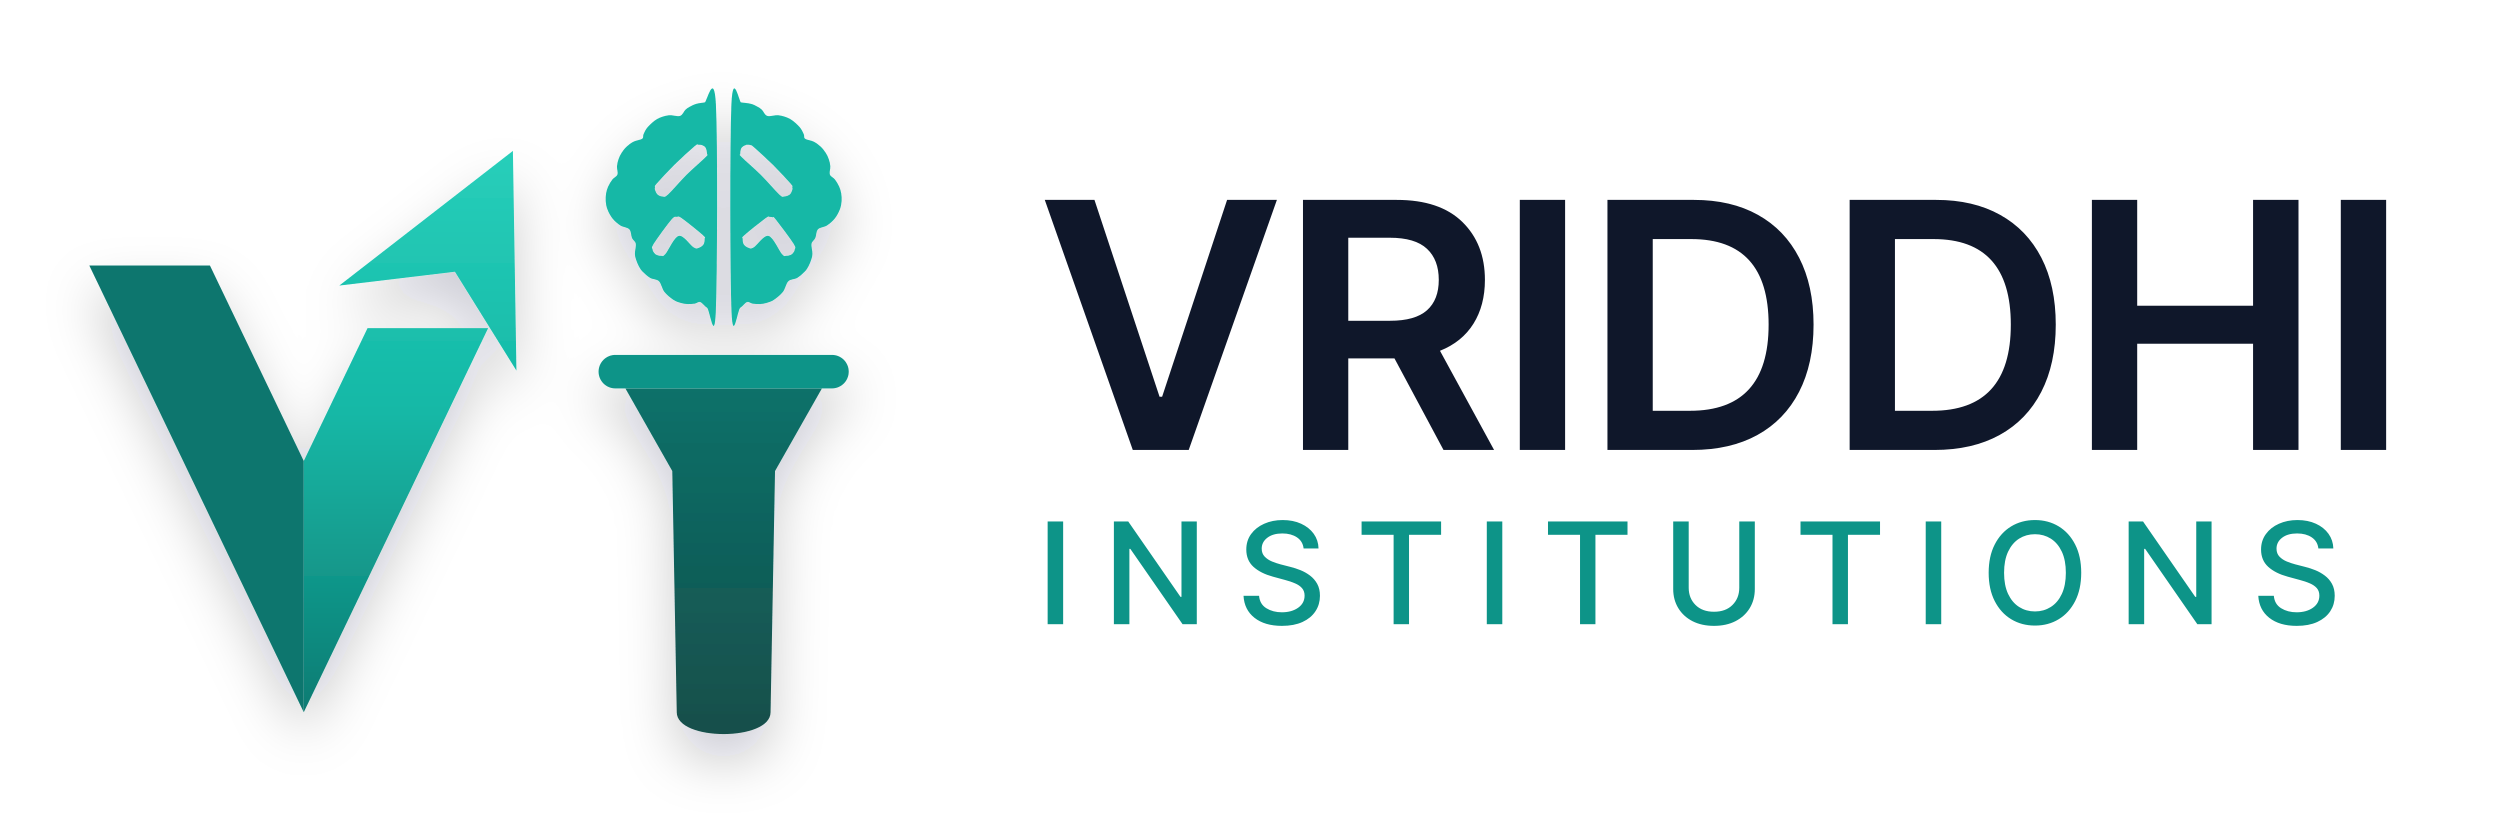
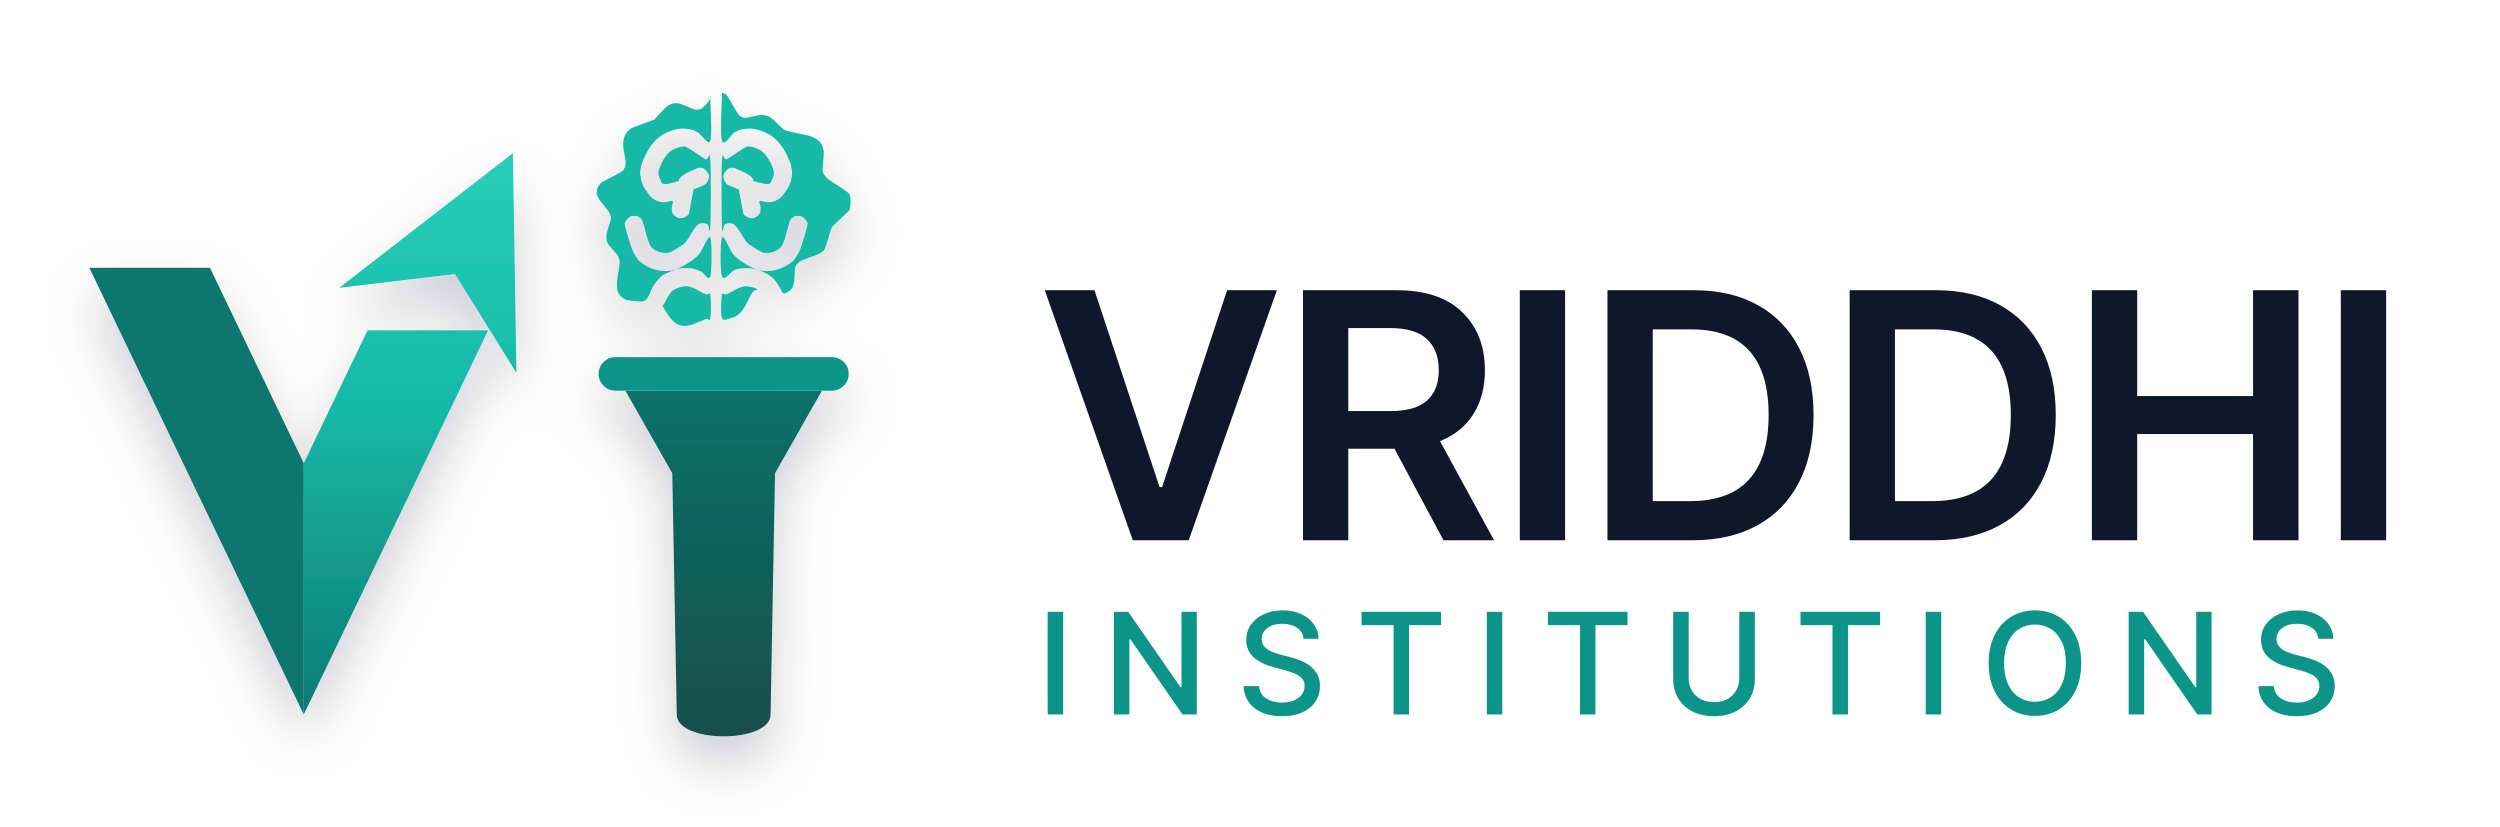
- <svg xmlns="http://www.w3.org/2000/svg" viewBox="-124 -159.45 559.66 184.45" width="559.66" height="184.45" role="img" aria-label="Vriddhi Institutions">
+ <svg xmlns="http://www.w3.org/2000/svg" viewBox="-124 -159.95 559.66 184.95" width="559.66" height="184.95" role="img" aria-label="Vriddhi Institutions">
  <defs>
    <linearGradient id="gradV" gradientUnits="userSpaceOnUse" x1="-20" y1="-140" x2="-20" y2="6">
      <stop offset="0" stop-color="#2dd4bf" />
      <stop offset="0.5" stop-color="#14b8a6" />
      <stop offset="1" stop-color="#0f766e" />
    </linearGradient>
    <linearGradient id="gradTorch" gradientUnits="userSpaceOnUse" x1="0" y1="-84" x2="0" y2="6">
      <stop offset="0" stop-color="#0f766e" />
      <stop offset="1" stop-color="#134e4a" />
    </linearGradient>
    <linearGradient id="gradBrain" gradientUnits="userSpaceOnUse" x1="0" y1="-145" x2="0" y2="-88">
      <stop offset="0" stop-color="#5eead4" />
      <stop offset="1" stop-color="#14b8a6" />
    </linearGradient>
    <filter id="softShadow" x="-35%" y="-35%" width="170%" height="170%" color-interpolation-filters="sRGB">
      <feDropShadow dx="0" dy="6" stdDeviation="6" flood-color="#0f172a" flood-opacity="0.2" />
    </filter>
    <filter id="liftShadow" x="-35%" y="-35%" width="170%" height="170%" color-interpolation-filters="sRGB">
      <feDropShadow dx="0" dy="11" stdDeviation="13" flood-color="#0f172a" flood-opacity="0.3" />
    </filter>
  </defs>
  <g class="vriddhi-mark" filter="url(#softShadow)">
    <path d="M -104 -100 L -56 0 L -56 -56.25 L -77 -100 Z" fill="#0f766e" />
    <path d="M -56 0 L -14.72 -86 L -41.72 -86 L -56 -56.25 Z" fill="url(#gradV)" />
    <path d="M -9.18 -125.67 L -8.39 -76.48 L -22.16 -98.62 L -48.05 -95.52 Z" fill="url(#gradV)" />
    <path d="M 27.5 0 L 26.5 -54 L 16 -72.5 L 60 -72.5 L 49.5 -54 L 48.5 0 C 48.5 6.51 27.5 6.51 27.5 0 Z" fill="url(#gradTorch)" />
    <path d="M 13.75 -80 H 62.25 A 3.75 3.75 0 0 1 66 -76.25 V -76.25 A 3.75 3.75 0 0 1 62.25 -72.5 H 13.75 A 3.75 3.75 0 0 1 10 -76.25 V -76.25 A 3.75 3.75 0 0 1 13.75 -80 Z" fill="#0d9488" />
-     <g transform="translate(38 -86.03) scale(1.09)">
-       <path fill-rule="evenodd" fill="url(#gradBrain)" d="M -3.89 -46.32 C -3.51 -46.25 -1.97 -53.09 -1.59 -45.93 C -1.21 -38.78 -1.31 -10.37 -1.61 -3.41 C -1.91 3.56 -2.87 -3.82 -3.4 -4.14 C -3.93 -4.46 -4.37 -5.17 -4.79 -5.32 C -5.21 -5.46 -5.48 -5.07 -5.92 -5 C -6.37 -4.93 -6.95 -4.89 -7.43 -4.91 C -7.91 -4.93 -8.32 -4.99 -8.8 -5.14 C -9.28 -5.28 -9.75 -5.4 -10.31 -5.77 C -10.87 -6.15 -11.68 -6.78 -12.18 -7.42 C -12.67 -8.05 -12.8 -9.11 -13.28 -9.59 C -13.76 -10.06 -14.52 -9.95 -15.08 -10.27 C -15.64 -10.6 -16.24 -11.16 -16.63 -11.55 C -17.02 -11.95 -17.18 -12.23 -17.41 -12.65 C -17.63 -13.06 -17.86 -13.62 -18 -14.06 C -18.14 -14.5 -18.22 -14.75 -18.23 -15.29 C -18.24 -15.83 -17.95 -16.77 -18.05 -17.3 C -18.14 -17.83 -18.6 -17.97 -18.82 -18.47 C -19.04 -18.96 -18.97 -19.83 -19.37 -20.26 C -19.77 -20.69 -20.65 -20.68 -21.22 -21.05 C -21.79 -21.42 -22.37 -21.92 -22.81 -22.46 C -23.25 -23.01 -23.63 -23.73 -23.86 -24.33 C -24.1 -24.93 -24.18 -25.51 -24.23 -26.07 C -24.27 -26.62 -24.22 -27.17 -24.14 -27.67 C -24.05 -28.16 -23.94 -28.56 -23.73 -29.03 C -23.51 -29.51 -23.18 -30.08 -22.86 -30.49 C -22.54 -30.91 -21.98 -31.06 -21.82 -31.51 C -21.66 -31.97 -21.95 -32.68 -21.91 -33.21 C -21.87 -33.73 -21.75 -34.21 -21.59 -34.67 C -21.43 -35.14 -21.23 -35.56 -20.95 -35.99 C -20.67 -36.43 -20.31 -36.89 -19.9 -37.27 C -19.49 -37.65 -19.02 -38 -18.49 -38.27 C -17.96 -38.54 -17.07 -38.61 -16.73 -38.87 C -16.39 -39.12 -16.64 -39.41 -16.45 -39.81 C -16.26 -40.21 -16.05 -40.75 -15.59 -41.27 C -15.12 -41.78 -14.39 -42.5 -13.67 -42.91 C -12.96 -43.31 -12.08 -43.58 -11.3 -43.68 C -10.51 -43.79 -9.54 -43.36 -8.97 -43.55 C -8.39 -43.74 -8.19 -44.5 -7.86 -44.81 C -7.52 -45.13 -7.32 -45.25 -6.94 -45.45 C -6.56 -45.66 -6.08 -45.9 -5.58 -46.04 C -5.07 -46.19 -4.18 -46.27 -3.89 -46.32 C -3.61 -46.36 -4.27 -46.38 -3.89 -46.32 Z M 3.57 -46.32 C 3.9 -46.27 5.01 -46.19 5.58 -46.04 C 6.14 -45.9 6.56 -45.66 6.94 -45.45 C 7.32 -45.25 7.52 -45.13 7.86 -44.81 C 8.19 -44.5 8.39 -43.74 8.97 -43.55 C 9.54 -43.36 10.51 -43.79 11.3 -43.68 C 12.08 -43.58 12.96 -43.31 13.67 -42.91 C 14.39 -42.5 15.12 -41.78 15.59 -41.27 C 16.05 -40.75 16.26 -40.21 16.45 -39.81 C 16.64 -39.41 16.39 -39.12 16.73 -38.87 C 17.07 -38.61 17.96 -38.54 18.49 -38.27 C 19.02 -38 19.49 -37.65 19.9 -37.27 C 20.31 -36.89 20.67 -36.43 20.95 -35.99 C 21.23 -35.56 21.43 -35.14 21.59 -34.67 C 21.75 -34.21 21.87 -33.73 21.91 -33.21 C 21.95 -32.68 21.66 -31.97 21.82 -31.51 C 21.98 -31.06 22.54 -30.91 22.86 -30.49 C 23.18 -30.08 23.51 -29.51 23.73 -29.03 C 23.94 -28.56 24.05 -28.16 24.14 -27.67 C 24.22 -27.17 24.27 -26.62 24.23 -26.07 C 24.18 -25.51 24.1 -24.93 23.86 -24.33 C 23.63 -23.73 23.25 -23.01 22.81 -22.46 C 22.37 -21.92 21.79 -21.42 21.22 -21.05 C 20.65 -20.68 19.77 -20.69 19.37 -20.26 C 18.97 -19.83 19.04 -18.96 18.82 -18.47 C 18.6 -17.97 18.14 -17.83 18.05 -17.3 C 17.95 -16.77 18.24 -15.83 18.23 -15.29 C 18.22 -14.75 18.14 -14.5 18 -14.06 C 17.86 -13.62 17.63 -13.06 17.41 -12.65 C 17.18 -12.23 17.02 -11.95 16.63 -11.55 C 16.24 -11.16 15.64 -10.6 15.08 -10.27 C 14.52 -9.95 13.76 -10.06 13.28 -9.59 C 12.8 -9.11 12.67 -8.05 12.18 -7.42 C 11.68 -6.78 10.87 -6.15 10.31 -5.77 C 9.75 -5.4 9.28 -5.28 8.8 -5.14 C 8.32 -4.99 7.91 -4.93 7.43 -4.91 C 6.95 -4.89 6.37 -4.93 5.92 -5 C 5.48 -5.07 5.21 -5.46 4.79 -5.32 C 4.37 -5.17 3.93 -4.46 3.4 -4.14 C 2.87 -3.82 1.91 3.56 1.61 -3.41 C 1.31 -10.37 1.27 -38.78 1.59 -45.93 C 1.92 -53.09 3.23 -46.25 3.56 -46.32 C 3.89 -46.38 3.23 -46.36 3.57 -46.32 Z M -5.25 -37.64 C -5.37 -37.58 -5.18 -38 -5.99 -37.31 C -6.81 -36.62 -8.83 -34.78 -10.13 -33.5 C -11.43 -32.21 -13.11 -30.39 -13.77 -29.63 C -14.43 -28.87 -14.04 -29.15 -14.09 -28.94 C -14.14 -28.72 -14.18 -28.59 -14.09 -28.34 C -14.01 -28.08 -13.84 -27.64 -13.58 -27.41 C -13.33 -27.19 -12.93 -27 -12.57 -27 C -12.21 -27 -12.24 -26.67 -11.42 -27.41 C -10.59 -28.16 -8.92 -30.17 -7.63 -31.45 C -6.34 -32.73 -4.39 -34.38 -3.69 -35.1 C -2.98 -35.81 -3.41 -35.43 -3.41 -35.75 C -3.41 -36.06 -3.52 -36.69 -3.69 -36.99 C -3.85 -37.29 -4.16 -37.44 -4.42 -37.54 C -4.68 -37.65 -5.1 -37.62 -5.24 -37.64 C -5.38 -37.65 -5.12 -37.69 -5.25 -37.64 Z M 4.75 -37.64 C 4.63 -37.58 4.21 -37.46 4.01 -37.31 C 3.81 -37.17 3.65 -37.02 3.55 -36.76 C 3.45 -36.5 3.39 -36.02 3.41 -35.75 C 3.43 -35.47 2.98 -35.81 3.69 -35.1 C 4.39 -34.38 6.34 -32.73 7.63 -31.45 C 8.92 -30.17 10.62 -28.16 11.42 -27.41 C 12.22 -26.67 12.07 -27 12.43 -27 C 12.79 -27 13.31 -27.19 13.58 -27.41 C 13.86 -27.64 14.01 -28.08 14.09 -28.34 C 14.18 -28.59 14.14 -28.72 14.09 -28.94 C 14.04 -29.15 14.43 -28.87 13.77 -29.63 C 13.11 -30.39 11.36 -32.27 10.13 -33.5 C 8.89 -34.72 7.11 -36.32 6.36 -37 C 5.6 -37.67 5.85 -37.44 5.58 -37.54 C 5.31 -37.65 4.9 -37.62 4.76 -37.64 C 4.62 -37.65 4.88 -37.69 4.75 -37.64 Z M -9.61 -22.82 C -9.8 -22.73 -9.93 -23.18 -10.72 -22.27 C -11.51 -21.35 -13.72 -18.33 -14.36 -17.31 C -15.01 -16.28 -14.61 -16.42 -14.59 -16.11 C -14.57 -15.79 -14.41 -15.6 -14.27 -15.42 C -14.13 -15.23 -14 -15.1 -13.76 -15 C -13.52 -14.9 -13.14 -14.79 -12.84 -14.82 C -12.54 -14.85 -12.57 -14.5 -11.96 -15.19 C -11.36 -15.87 -10.18 -18.68 -9.21 -18.91 C -8.25 -19.14 -6.86 -16.96 -6.17 -16.55 C -5.49 -16.14 -5.44 -16.36 -5.11 -16.46 C -4.77 -16.56 -4.34 -16.84 -4.14 -17.15 C -3.94 -17.45 -3.89 -17.98 -3.91 -18.3 C -3.93 -18.62 -3.5 -18.38 -4.28 -19.08 C -5.06 -19.79 -7.71 -21.92 -8.6 -22.54 C -9.49 -23.16 -9.44 -22.77 -9.61 -22.82 C -9.77 -22.86 -9.42 -22.91 -9.61 -22.82 Z M 9.39 -22.82 C 9.26 -22.77 9.45 -23.16 8.6 -22.54 C 7.75 -21.92 5.06 -19.79 4.28 -19.08 C 3.5 -18.38 3.93 -18.62 3.91 -18.3 C 3.89 -17.98 3.94 -17.45 4.14 -17.15 C 4.34 -16.84 4.77 -16.56 5.11 -16.46 C 5.44 -16.36 5.49 -16.14 6.17 -16.55 C 6.86 -16.96 8.25 -19.14 9.21 -18.91 C 10.18 -18.68 11.36 -15.87 11.96 -15.19 C 12.57 -14.5 12.54 -14.85 12.84 -14.82 C 13.14 -14.79 13.52 -14.9 13.76 -15 C 14 -15.1 14.13 -15.23 14.27 -15.42 C 14.41 -15.6 14.57 -15.79 14.59 -16.11 C 14.61 -16.42 15.01 -16.28 14.36 -17.31 C 13.72 -18.33 11.44 -21.36 10.72 -22.27 C 10 -23.17 10.26 -22.63 10.03 -22.73 C 9.81 -22.82 9.5 -22.8 9.39 -22.82 C 9.29 -22.83 9.52 -22.86 9.39 -22.82 Z" />
+     <g transform="translate(36.32 -89.13) scale(0.92)">
+       <path fill-rule="evenodd" fill="url(#gradBrain)" d="M 1.43 -54.41 C 1.54 -54.36 1.84 -54.31 2.08 -54.13 C 2.33 -53.96 2.4 -54.12 2.9 -53.36 C 3.41 -52.59 4.59 -50.36 5.14 -49.55 C 5.7 -48.74 5.86 -48.71 6.24 -48.5 C 6.61 -48.3 6.68 -48.24 7.39 -48.32 C 8.1 -48.39 9.73 -48.86 10.52 -48.95 C 11.31 -49.05 11.63 -48.98 12.12 -48.86 C 12.62 -48.74 12.85 -48.71 13.49 -48.22 C 14.13 -47.73 15.33 -46.43 15.96 -45.91 C 16.59 -45.4 16.17 -45.47 17.28 -45.14 C 18.4 -44.8 21.43 -44.28 22.67 -43.91 C 23.91 -43.54 24.23 -43.25 24.72 -42.9 C 25.21 -42.56 25.4 -42.24 25.63 -41.86 C 25.86 -41.48 26 -41.04 26.09 -40.62 C 26.18 -40.2 26.21 -40.17 26.18 -39.34 C 26.15 -38.5 25.9 -36.4 25.91 -35.61 C 25.92 -34.82 25.96 -35 26.23 -34.6 C 26.5 -34.21 26.64 -33.9 27.51 -33.23 C 28.38 -32.56 30.6 -31.25 31.45 -30.59 C 32.29 -29.92 32.4 -29.96 32.59 -29.26 C 32.78 -28.56 32.72 -27.04 32.59 -26.37 C 32.46 -25.7 32.42 -25.88 31.81 -25.23 C 31.21 -24.59 29.59 -23.15 28.96 -22.49 C 28.32 -21.83 28.41 -22.24 28 -21.27 C 27.6 -20.29 26.91 -17.56 26.54 -16.64 C 26.18 -15.73 26.08 -16.03 25.81 -15.78 C 25.54 -15.53 25.68 -15.48 24.9 -15.14 C 24.12 -14.8 22.02 -14.13 21.15 -13.73 C 20.28 -13.32 20.01 -13.1 19.69 -12.72 C 19.36 -12.34 19.3 -12.12 19.18 -11.44 C 19.07 -10.76 19.08 -9.33 19 -8.66 C 18.92 -7.99 18.89 -7.81 18.73 -7.42 C 18.56 -7.03 18.34 -6.6 18.04 -6.32 C 17.74 -6.04 17.24 -5.83 16.94 -5.73 C 16.64 -5.62 16.58 -5.3 16.23 -5.69 C 15.88 -6.07 15.35 -7.37 14.86 -8.04 C 14.37 -8.71 13.9 -9.25 13.31 -9.72 C 12.73 -10.19 11.97 -10.57 11.35 -10.86 C 10.74 -11.15 10.18 -11.31 9.62 -11.45 C 9.07 -11.6 8.66 -11.7 8.03 -11.73 C 7.39 -11.76 6.45 -11.73 5.83 -11.64 C 5.22 -11.54 5.07 -11.5 4.33 -11.18 C 3.59 -10.86 1.89 -8.42 1.41 -9.74 C 0.92 -11.07 0.99 -18.2 1.42 -19.13 C 1.84 -20.07 3.34 -16.2 3.96 -15.37 C 4.58 -14.55 4.69 -14.57 5.14 -14.19 C 5.6 -13.8 6.08 -13.44 6.69 -13.05 C 7.3 -12.66 8.19 -12.15 8.78 -11.87 C 9.38 -11.58 9.76 -11.46 10.24 -11.32 C 10.73 -11.18 11.18 -11.08 11.7 -11.05 C 12.23 -11.01 12.85 -11.03 13.39 -11.09 C 13.93 -11.15 14.39 -11.24 14.94 -11.41 C 15.49 -11.58 16.12 -11.8 16.67 -12.09 C 17.23 -12.38 17.86 -12.82 18.27 -13.14 C 18.68 -13.46 18.76 -13.45 19.13 -14.01 C 19.5 -14.56 20 -15.15 20.5 -16.47 C 21 -17.78 21.89 -20.77 22.14 -21.88 C 22.39 -22.99 22.19 -22.74 22 -23.13 C 21.81 -23.52 21.39 -24 20.99 -24.22 C 20.6 -24.44 19.99 -24.48 19.61 -24.45 C 19.23 -24.43 18.97 -24.31 18.69 -24.09 C 18.41 -23.87 18.25 -24 17.91 -23.13 C 17.58 -22.25 17.03 -19.86 16.68 -18.83 C 16.33 -17.79 16.2 -17.41 15.81 -16.92 C 15.43 -16.42 14.86 -16.11 14.35 -15.87 C 13.85 -15.62 13.21 -15.52 12.8 -15.45 C 12.39 -15.39 12.21 -15.4 11.88 -15.46 C 11.55 -15.51 11.46 -15.44 10.83 -15.77 C 10.2 -16.11 8.73 -17 8.1 -17.46 C 7.47 -17.92 7.5 -17.93 7.05 -18.55 C 6.6 -19.17 5.85 -20.55 5.4 -21.17 C 4.96 -21.8 4.7 -22.07 4.4 -22.32 C 4.09 -22.56 3.84 -22.58 3.58 -22.64 C 3.31 -22.69 3.04 -22.68 2.79 -22.64 C 2.53 -22.59 2.28 -22.5 2.05 -22.36 C 1.82 -22.22 1.52 -19.16 1.41 -21.78 C 1.31 -24.4 1.21 -35.34 1.42 -38.09 C 1.63 -40.84 1.74 -37.77 2.67 -38.27 C 3.6 -38.78 6.07 -40.59 7.01 -41.09 C 7.96 -41.59 7.85 -41.32 8.34 -41.27 C 8.84 -41.23 9.46 -41.05 9.99 -40.82 C 10.51 -40.58 11.04 -40.27 11.49 -39.86 C 11.94 -39.45 12.34 -38.87 12.68 -38.36 C 13.01 -37.85 13.28 -37.32 13.5 -36.81 C 13.72 -36.3 13.91 -35.68 14 -35.3 C 14.09 -34.93 14.11 -34.9 14.04 -34.56 C 13.98 -34.22 13.82 -33.68 13.59 -33.28 C 13.36 -32.89 13.38 -32.25 12.67 -32.18 C 11.96 -32.11 9.95 -32.65 9.33 -32.87 C 8.71 -33.08 9.23 -33.16 8.95 -33.45 C 8.67 -33.73 8.43 -34.15 7.67 -34.59 C 6.92 -35.03 5.13 -35.84 4.44 -36.09 C 3.75 -36.34 3.78 -36.14 3.51 -36.09 C 3.25 -36.04 3.09 -36.03 2.83 -35.82 C 2.57 -35.6 2.13 -35.14 1.96 -34.81 C 1.78 -34.47 1.72 -34.18 1.77 -33.79 C 1.83 -33.41 2.09 -32.81 2.28 -32.51 C 2.46 -32.21 2.41 -32.25 2.87 -32 C 3.33 -31.76 4.59 -31.27 5.03 -31.04 C 5.48 -30.81 5.28 -31.59 5.54 -30.63 C 5.8 -29.66 6.33 -26.26 6.59 -25.24 C 6.85 -24.22 6.85 -24.72 7.1 -24.5 C 7.35 -24.29 7.71 -24.03 8.11 -23.96 C 8.5 -23.88 9.03 -23.86 9.44 -24.05 C 9.86 -24.23 10.36 -24.65 10.59 -25.06 C 10.82 -25.46 10.82 -25.98 10.82 -26.48 C 10.81 -26.98 10.31 -27.83 10.55 -28.04 C 10.8 -28.26 11.77 -27.8 12.29 -27.77 C 12.81 -27.74 13.22 -27.76 13.67 -27.86 C 14.12 -27.97 14.57 -28.15 14.99 -28.41 C 15.41 -28.67 15.71 -28.83 16.18 -29.42 C 16.65 -30 17.44 -31.08 17.82 -31.92 C 18.2 -32.76 18.36 -33.8 18.45 -34.47 C 18.55 -35.14 18.45 -35.41 18.36 -35.94 C 18.27 -36.46 18.25 -36.81 17.91 -37.63 C 17.57 -38.45 16.94 -39.9 16.31 -40.86 C 15.69 -41.81 14.94 -42.69 14.17 -43.36 C 13.41 -44.03 12.59 -44.48 11.72 -44.86 C 10.84 -45.24 9.84 -45.53 8.93 -45.64 C 8.03 -45.74 7.04 -45.65 6.29 -45.5 C 5.54 -45.35 5.23 -45.19 4.42 -44.73 C 3.61 -44.26 1.91 -41.12 1.41 -42.73 C 0.91 -44.35 1.42 -52.46 1.42 -54.41 C 1.43 -56.35 1.32 -54.46 1.43 -54.41 Z M -1.43 -52.86 C -1.43 -51.18 -0.92 -44.09 -1.41 -42.73 C -1.91 -41.38 -3.61 -44.26 -4.42 -44.73 C -5.23 -45.19 -5.54 -45.35 -6.29 -45.5 C -7.04 -45.65 -8.03 -45.74 -8.93 -45.64 C -9.84 -45.53 -10.84 -45.24 -11.72 -44.86 C -12.59 -44.48 -13.41 -44.03 -14.17 -43.36 C -14.94 -42.69 -15.69 -41.81 -16.31 -40.86 C -16.94 -39.9 -17.57 -38.45 -17.91 -37.63 C -18.25 -36.81 -18.27 -36.46 -18.36 -35.94 C -18.45 -35.41 -18.55 -35.14 -18.45 -34.47 C -18.36 -33.8 -18.2 -32.76 -17.82 -31.92 C -17.44 -31.08 -16.65 -30 -16.18 -29.42 C -15.71 -28.83 -15.41 -28.67 -14.99 -28.41 C -14.57 -28.15 -14.12 -27.97 -13.67 -27.86 C -13.22 -27.76 -12.81 -27.74 -12.29 -27.77 C -11.77 -27.8 -10.8 -28.26 -10.55 -28.04 C -10.31 -27.83 -10.81 -26.98 -10.82 -26.48 C -10.82 -25.98 -10.82 -25.46 -10.59 -25.06 C -10.36 -24.65 -9.86 -24.23 -9.44 -24.05 C -9.03 -23.86 -8.5 -23.88 -8.11 -23.96 C -7.71 -24.03 -7.35 -24.29 -7.1 -24.5 C -6.85 -24.72 -6.85 -24.22 -6.59 -25.24 C -6.33 -26.26 -5.8 -29.66 -5.54 -30.63 C -5.28 -31.59 -5.48 -30.81 -5.03 -31.04 C -4.59 -31.27 -3.33 -31.76 -2.87 -32 C -2.41 -32.25 -2.46 -32.21 -2.28 -32.51 C -2.09 -32.81 -1.83 -33.41 -1.77 -33.79 C -1.72 -34.18 -1.78 -34.47 -1.96 -34.81 C -2.13 -35.14 -2.57 -35.6 -2.83 -35.82 C -3.09 -36.03 -3.25 -36.04 -3.51 -36.09 C -3.78 -36.14 -3.75 -36.34 -4.44 -36.09 C -5.13 -35.84 -6.92 -35.03 -7.67 -34.59 C -8.43 -34.15 -8.67 -33.73 -8.95 -33.45 C -9.23 -33.16 -8.71 -33.08 -9.33 -32.87 C -9.95 -32.65 -11.96 -32.11 -12.67 -32.18 C -13.38 -32.25 -13.36 -32.89 -13.59 -33.28 C -13.82 -33.68 -13.98 -34.22 -14.04 -34.56 C -14.11 -34.9 -14.09 -34.93 -14 -35.3 C -13.91 -35.68 -13.72 -36.3 -13.5 -36.81 C -13.28 -37.32 -13.01 -37.85 -12.68 -38.36 C -12.34 -38.87 -11.94 -39.45 -11.49 -39.86 C -11.04 -40.27 -10.51 -40.58 -9.99 -40.82 C -9.46 -41.05 -8.84 -41.23 -8.34 -41.27 C -7.85 -41.32 -7.96 -41.59 -7.01 -41.09 C -6.07 -40.59 -3.6 -38.78 -2.67 -38.27 C -1.74 -37.77 -1.63 -40.84 -1.42 -38.09 C -1.21 -35.34 -1.31 -24.4 -1.41 -21.78 C -1.52 -19.16 -1.82 -22.22 -2.05 -22.36 C -2.28 -22.5 -2.53 -22.59 -2.79 -22.64 C -3.04 -22.68 -3.31 -22.69 -3.58 -22.64 C -3.84 -22.58 -4.09 -22.56 -4.4 -22.32 C -4.7 -22.07 -4.96 -21.8 -5.4 -21.17 C -5.85 -20.55 -6.6 -19.17 -7.05 -18.55 C -7.5 -17.93 -7.47 -17.92 -8.1 -17.46 C -8.73 -17 -10.2 -16.11 -10.83 -15.77 C -11.46 -15.44 -11.55 -15.51 -11.88 -15.46 C -12.21 -15.4 -12.39 -15.39 -12.8 -15.45 C -13.21 -15.52 -13.85 -15.62 -14.35 -15.87 C -14.86 -16.11 -15.43 -16.42 -15.81 -16.92 C -16.2 -17.41 -16.33 -17.79 -16.68 -18.83 C -17.03 -19.86 -17.58 -22.25 -17.91 -23.13 C -18.25 -24 -18.41 -23.87 -18.69 -24.09 C -18.97 -24.31 -19.23 -24.43 -19.61 -24.45 C -19.99 -24.48 -20.6 -24.44 -20.99 -24.22 C -21.39 -24 -21.81 -23.52 -22 -23.13 C -22.19 -22.74 -22.39 -22.99 -22.14 -21.88 C -21.89 -20.77 -21 -17.78 -20.5 -16.47 C -20 -15.15 -19.5 -14.56 -19.13 -14.01 C -18.76 -13.45 -18.68 -13.46 -18.27 -13.14 C -17.86 -12.82 -17.23 -12.38 -16.67 -12.09 C -16.12 -11.8 -15.49 -11.58 -14.94 -11.41 C -14.39 -11.24 -13.93 -11.15 -13.39 -11.09 C -12.85 -11.03 -12.23 -11.01 -11.7 -11.05 C -11.18 -11.08 -10.73 -11.18 -10.24 -11.32 C -9.76 -11.46 -9.38 -11.58 -8.78 -11.87 C -8.19 -12.15 -7.3 -12.66 -6.69 -13.05 C -6.08 -13.44 -5.6 -13.8 -5.14 -14.19 C -4.69 -14.57 -4.58 -14.55 -3.96 -15.37 C -3.34 -16.2 -1.84 -20.07 -1.42 -19.13 C -1 -18.2 -1.03 -11.11 -1.41 -9.74 C -1.79 -8.37 -2.96 -10.59 -3.69 -10.91 C -4.43 -11.22 -5.11 -11.5 -5.83 -11.64 C -6.56 -11.77 -7.39 -11.76 -8.03 -11.73 C -8.66 -11.7 -8.92 -11.67 -9.62 -11.45 C -10.33 -11.23 -11.59 -10.75 -12.26 -10.41 C -12.94 -10.07 -13.17 -9.91 -13.67 -9.4 C -14.18 -8.9 -14.72 -8.27 -15.31 -7.36 C -15.91 -6.44 -16.35 -4.5 -17.24 -3.91 C -18.13 -3.32 -19.83 -3.77 -20.66 -3.82 C -21.49 -3.86 -21.74 -3.95 -22.22 -4.18 C -22.7 -4.42 -23.23 -4.82 -23.54 -5.23 C -23.85 -5.65 -24 -6.1 -24.09 -6.7 C -24.18 -7.29 -24.19 -7.79 -24.09 -8.8 C -23.99 -9.81 -23.57 -11.86 -23.5 -12.75 C -23.43 -13.63 -23.55 -13.71 -23.68 -14.12 C -23.81 -14.53 -23.86 -14.66 -24.28 -15.22 C -24.69 -15.78 -25.78 -16.87 -26.18 -17.46 C -26.58 -18.06 -26.61 -18.29 -26.68 -18.79 C -26.75 -19.28 -26.76 -19.67 -26.59 -20.44 C -26.42 -21.21 -25.83 -22.74 -25.68 -23.42 C -25.54 -24.11 -25.62 -24.14 -25.73 -24.53 C -25.83 -24.92 -25.93 -25.2 -26.32 -25.77 C -26.72 -26.33 -27.67 -27.35 -28.09 -27.92 C -28.5 -28.48 -28.66 -28.81 -28.82 -29.15 C -28.98 -29.48 -29.03 -29.59 -29.05 -29.93 C -29.06 -30.27 -29.02 -30.82 -28.91 -31.17 C -28.79 -31.52 -28.59 -31.77 -28.36 -32.04 C -28.13 -32.3 -28.39 -32.26 -27.54 -32.77 C -26.68 -33.28 -24.1 -34.55 -23.23 -35.1 C -22.36 -35.64 -22.51 -35.8 -22.32 -36.06 C -22.13 -36.32 -22.14 -36.35 -22.09 -36.65 C -22.05 -36.96 -21.97 -37.2 -22.05 -37.89 C -22.12 -38.58 -22.45 -40.02 -22.55 -40.79 C -22.64 -41.57 -22.67 -41.94 -22.59 -42.53 C -22.51 -43.11 -22.29 -43.84 -22.04 -44.31 C -21.8 -44.78 -21.49 -45.06 -21.13 -45.36 C -20.77 -45.66 -20.84 -45.7 -19.9 -46.09 C -18.96 -46.48 -16.38 -47.32 -15.51 -47.69 C -14.64 -48.05 -15.22 -47.76 -14.69 -48.28 C -14.16 -48.8 -12.93 -50.25 -12.31 -50.81 C -11.69 -51.37 -11.32 -51.47 -10.99 -51.63 C -10.65 -51.8 -10.64 -51.8 -10.3 -51.82 C -9.95 -51.84 -9.67 -51.98 -8.92 -51.77 C -8.18 -51.56 -6.56 -50.8 -5.81 -50.55 C -5.06 -50.3 -4.89 -50.2 -4.43 -50.27 C -3.97 -50.34 -3.55 -50.53 -3.05 -50.96 C -2.55 -51.39 -1.71 -52.55 -1.44 -52.86 C -1.17 -53.18 -1.44 -54.55 -1.43 -52.86 Z M -7.34 -7.36 C -7.08 -7.3 -6.54 -7.33 -5.74 -7 C -4.94 -6.66 -3.26 -5.66 -2.53 -5.37 C -1.81 -5.07 -1.6 -6.18 -1.41 -5.22 C -1.23 -4.26 -1.22 -0.58 -1.42 0.4 C -1.61 1.39 -1.87 0.43 -2.58 0.68 C -3.29 0.94 -4.83 1.68 -5.7 1.95 C -6.56 2.23 -7.11 2.33 -7.75 2.32 C -8.39 2.3 -8.96 2.2 -9.53 1.86 C -10.11 1.53 -10.65 1.02 -11.22 0.31 C -11.8 -0.4 -12.73 -1.9 -13 -2.42 C -13.26 -2.94 -13.04 -2.39 -12.82 -2.81 C -12.59 -3.23 -12 -4.38 -11.63 -4.95 C -11.27 -5.52 -11.06 -5.87 -10.63 -6.22 C -10.2 -6.57 -9.58 -6.85 -9.03 -7.04 C -8.49 -7.23 -7.63 -7.31 -7.35 -7.36 C -7.07 -7.42 -7.61 -7.42 -7.34 -7.36 Z M 7.02 -7.36 C 7.33 -7.32 8.38 -7.22 8.89 -7.09 C 9.41 -6.96 10 -6.68 10.09 -6.56 C 10.18 -6.44 9.7 -6.51 9.46 -6.36 C 9.23 -6.2 9.12 -6.32 8.69 -5.63 C 8.25 -4.93 7.38 -3.04 6.86 -2.19 C 6.33 -1.34 6.05 -0.98 5.54 -0.55 C 5.03 -0.12 4.49 0.2 3.8 0.36 C 3.12 0.52 1.81 1.34 1.42 0.4 C 1.02 -0.53 1.23 -4.26 1.41 -5.22 C 1.6 -6.18 1.87 -5.09 2.53 -5.37 C 3.2 -5.64 4.67 -6.53 5.42 -6.86 C 6.17 -7.19 6.75 -7.28 7.01 -7.36 C 7.28 -7.45 6.71 -7.41 7.02 -7.36 Z" />
    </g>
  </g>
-   <path transform="translate(108 -58.72)" d="M1.89-55.98L13.01-55.98L27.58-11.92L28.16-11.92L42.70-55.98L53.85-55.98L34.11 0L21.59 0L1.89-55.98Z M69.83 0L59.69 0L59.69-55.98L80.68-55.98Q90.33-55.98 95.38-51.03Q100.42-46.09 100.42-38.08L100.42-38.08Q100.42-32.36 97.85-28.26Q95.28-24.16 90.36-22.20L90.36-22.20L102.47 0L91.15 0L80.17-20.50L69.83-20.50L69.83 0ZM69.83-47.51L69.83-28.92L79.18-28.92Q84.81-28.92 87.45-31.27Q90.09-33.62 90.09-38.08L90.09-38.08Q90.09-42.56 87.45-45.03Q84.81-47.51 79.13-47.51L79.13-47.51L69.83-47.51Z M108.23-55.98L118.37-55.98L118.37 0L108.23 0L108.23-55.98Z M146.82 0L146.82 0L127.85 0L127.85-55.98L147.20-55.98Q155.54-55.98 161.54-52.63Q167.54-49.29 170.76-43.03Q173.99-36.77 173.99-28.05L173.99-28.05Q173.99-19.30 170.75-13.01Q167.51-6.72 161.43-3.36Q155.35 0 146.82 0ZM137.99-47.21L137.99-8.77L146.33-8.77Q163.93-8.77 163.93-28.05L163.93-28.05Q163.93-47.21 146.63-47.21L146.63-47.21L137.99-47.21Z M201.04 0L201.04 0L182.07 0L182.07-55.98L201.43-55.98Q209.76-55.98 215.76-52.63Q221.76-49.29 224.99-43.03Q228.21-36.77 228.21-28.05L228.21-28.05Q228.21-19.30 224.97-13.01Q221.74-6.72 215.65-3.36Q209.57 0 201.04 0ZM192.21-47.21L192.21-8.77L200.55-8.77Q218.15-8.77 218.15-28.05L218.15-28.05Q218.15-47.21 200.85-47.21L200.85-47.21L192.21-47.21Z M246.44 0L236.30 0L236.30-55.98L246.44-55.98L246.44-32.28L272.38-32.28L272.38-55.98L282.55-55.98L282.55 0L272.38 0L272.38-23.78L246.44-23.78L246.44 0Z M292.02-55.98L302.17-55.98L302.17 0L292.02 0L292.02-55.98Z" fill="#0f172a" />
-   <path transform="translate(108 -19.72)" d="M2.53-22.99L6.00-22.99L6.00 0L2.53 0L2.53-22.99Z M32.49-22.99L35.92-22.99L35.92 0L32.73 0L21.04-16.86L20.83-16.86L20.83 0L17.36 0L17.36-22.99L20.57-22.99L32.27-6.11L32.49-6.11L32.49-22.99Z M63.17-16.95L59.83-16.95Q59.65-18.55 58.35-19.43Q57.04-20.31 55.07-20.31L55.07-20.31Q52.95-20.31 51.70-19.34Q50.45-18.38 50.45-16.91L50.45-16.91Q50.45-15.81 51.12-15.12Q51.79-14.43 52.76-14.03Q53.73-13.64 54.63-13.40L54.63-13.40L56.88-12.82Q57.98-12.55 59.13-12.09Q60.29-11.62 61.28-10.87Q62.26-10.13 62.88-9.02Q63.49-7.90 63.49-6.35L63.49-6.35Q63.49-4.41 62.48-2.89Q61.48-1.36 59.58-0.49Q57.68 0.38 54.98 0.38L54.98 0.38Q51.12 0.38 48.83-1.43Q46.55-3.23 46.38-6.35L46.38-6.35L49.86-6.35Q50.02-4.48 51.49-3.57Q52.96-2.66 54.96-2.66L54.96-2.66Q57.17-2.66 58.61-3.68Q60.05-4.70 60.05-6.39L60.05-6.39Q60.05-7.41 59.47-8.07Q58.90-8.72 57.91-9.14Q56.93-9.57 55.70-9.89L55.70-9.89L52.98-10.63Q50.21-11.38 48.60-12.84Q47.00-14.30 47.00-16.71L47.00-16.71Q47.00-18.69 48.07-20.17Q49.15-21.66 51.00-22.48Q52.85-23.31 55.15-23.31L55.15-23.31Q57.48-23.31 59.27-22.49Q61.06-21.67 62.10-20.23Q63.13-18.79 63.17-16.95L63.17-16.95Z M79.98-20.01L72.81-20.01L72.81-22.99L90.61-22.99L90.61-20.01L83.43-20.01L83.43 0L79.98 0L79.98-20.01Z M100.84-22.99L104.31-22.99L104.31 0L100.84 0L100.84-22.99Z M121.71-20.01L114.54-20.01L114.54-22.99L132.34-22.99L132.34-20.01L125.16-20.01L125.16 0L121.71 0L121.71-20.01Z M157.36-8.15L157.36-22.99L160.84-22.99L160.84-7.87Q160.84-5.46 159.70-3.59Q158.57-1.73 156.51-0.67Q154.46 0.38 151.70 0.38L151.70 0.38Q148.95 0.38 146.89-0.67Q144.84-1.73 143.71-3.59Q142.57-5.46 142.57-7.87L142.57-7.87L142.57-22.99L146.04-22.99L146.04-8.15Q146.04-5.82 147.56-4.30Q149.08-2.78 151.70-2.78L151.70-2.78Q154.33-2.78 155.84-4.30Q157.36-5.82 157.36-8.15L157.36-8.15Z M178.23-20.01L171.07-20.01L171.07-22.99L188.87-22.99L188.87-20.01L181.69-20.01L181.69 0L178.23 0L178.23-20.01Z M199.10-22.99L202.57-22.99L202.57 0L199.10 0L199.10-22.99Z M233.91-11.50L233.91-11.50Q233.91-7.83 232.56-5.18Q231.21-2.53 228.87-1.11Q226.53 0.31 223.56 0.31L223.56 0.31Q220.57 0.31 218.23-1.11Q215.89-2.53 214.54-5.18Q213.19-7.83 213.19-11.50L213.19-11.50Q213.19-15.18 214.54-17.82Q215.89-20.47 218.23-21.89Q220.57-23.31 223.56-23.31L223.56-23.31Q226.53-23.31 228.87-21.89Q231.21-20.47 232.56-17.82Q233.91-15.18 233.91-11.50ZM230.47-11.50L230.47-11.50Q230.47-14.30 229.57-16.23Q228.67-18.15 227.10-19.15Q225.53-20.14 223.56-20.14L223.56-20.14Q221.58-20.14 220.01-19.15Q218.45-18.15 217.54-16.23Q216.64-14.30 216.64-11.50L216.64-11.50Q216.64-8.70 217.54-6.77Q218.45-4.84 220.01-3.85Q221.58-2.85 223.56-2.85L223.56-2.85Q225.53-2.85 227.10-3.85Q228.67-4.84 229.57-6.77Q230.47-8.70 230.47-11.50Z M259.66-22.99L263.09-22.99L263.09 0L259.90 0L248.22-16.86L248.00-16.86L248.00 0L244.53 0L244.53-22.99L247.75-22.99L259.44-6.11L259.66-6.11L259.66-22.99Z M290.35-16.95L287.00-16.95Q286.82-18.55 285.52-19.43Q284.22-20.31 282.24-20.31L282.24-20.31Q280.12-20.31 278.87-19.34Q277.63-18.38 277.63-16.91L277.63-16.91Q277.63-15.81 278.29-15.12Q278.96-14.43 279.93-14.03Q280.90-13.64 281.80-13.40L281.80-13.40L284.05-12.82Q285.15-12.55 286.30-12.09Q287.46-11.62 288.45-10.87Q289.44-10.13 290.05-9.02Q290.66-7.90 290.66-6.35L290.66-6.35Q290.66-4.41 289.66-2.89Q288.65-1.36 286.75-0.49Q284.86 0.38 282.15 0.38L282.15 0.38Q278.29 0.38 276.00-1.43Q273.72-3.23 273.55-6.35L273.55-6.35L277.03-6.35Q277.19-4.48 278.66-3.57Q280.13-2.66 282.13-2.66L282.13-2.66Q284.34-2.66 285.78-3.68Q287.22-4.70 287.22-6.39L287.22-6.39Q287.22-7.41 286.65-8.07Q286.07-8.72 285.09-9.14Q284.10-9.57 282.87-9.89L282.87-9.89L280.15-10.63Q277.38-11.38 275.77-12.84Q274.17-14.30 274.17-16.71L274.17-16.71Q274.17-18.69 275.25-20.17Q276.32-21.66 278.17-22.48Q280.02-23.31 282.32-23.31L282.32-23.31Q284.65-23.31 286.44-22.49Q288.24-21.67 289.27-20.23Q290.30-18.79 290.35-16.95L290.35-16.95Z" fill="#0d9488" />
+   <path transform="translate(108 -39)" d="M1.89-55.98L13.01-55.98L27.58-11.92L28.16-11.92L42.70-55.98L53.85-55.98L34.11 0L21.59 0L1.89-55.98Z M69.83 0L59.69 0L59.69-55.98L80.68-55.98Q90.33-55.98 95.38-51.03Q100.42-46.09 100.42-38.08L100.42-38.08Q100.42-32.36 97.85-28.26Q95.28-24.16 90.36-22.20L90.36-22.20L102.47 0L91.15 0L80.17-20.50L69.83-20.50L69.83 0ZM69.83-47.51L69.83-28.92L79.18-28.92Q84.81-28.92 87.45-31.27Q90.09-33.62 90.09-38.08L90.09-38.08Q90.09-42.56 87.45-45.03Q84.81-47.51 79.13-47.51L79.13-47.51L69.83-47.51Z M108.23-55.98L118.37-55.98L118.37 0L108.23 0L108.23-55.98Z M146.82 0L146.82 0L127.85 0L127.85-55.98L147.20-55.98Q155.54-55.98 161.54-52.63Q167.54-49.29 170.76-43.03Q173.99-36.77 173.99-28.05L173.99-28.05Q173.99-19.30 170.75-13.01Q167.51-6.72 161.43-3.36Q155.35 0 146.82 0ZM137.99-47.21L137.99-8.77L146.33-8.77Q163.93-8.77 163.93-28.05L163.93-28.05Q163.93-47.21 146.63-47.21L146.63-47.21L137.99-47.21Z M201.04 0L201.04 0L182.07 0L182.07-55.98L201.43-55.98Q209.76-55.98 215.76-52.63Q221.76-49.29 224.99-43.03Q228.21-36.77 228.21-28.05L228.21-28.05Q228.21-19.30 224.97-13.01Q221.74-6.72 215.65-3.36Q209.57 0 201.04 0ZM192.21-47.21L192.21-8.77L200.55-8.77Q218.15-8.77 218.15-28.05L218.15-28.05Q218.15-47.21 200.85-47.21L200.85-47.21L192.21-47.21Z M246.44 0L236.30 0L236.30-55.98L246.44-55.98L246.44-32.28L272.38-32.28L272.38-55.98L282.55-55.98L282.55 0L272.38 0L272.38-23.78L246.44-23.78L246.44 0Z M292.02-55.98L302.17-55.98L302.17 0L292.02 0L292.02-55.98Z" fill="#0f172a" />
+   <path transform="translate(108 0)" d="M2.53-22.99L6.00-22.99L6.00 0L2.53 0L2.53-22.99Z M32.49-22.99L35.92-22.99L35.92 0L32.73 0L21.04-16.86L20.83-16.86L20.83 0L17.36 0L17.36-22.99L20.57-22.99L32.27-6.11L32.49-6.11L32.49-22.99Z M63.17-16.95L59.83-16.95Q59.65-18.55 58.35-19.43Q57.04-20.31 55.07-20.31L55.07-20.31Q52.95-20.31 51.70-19.34Q50.45-18.38 50.45-16.91L50.45-16.91Q50.45-15.81 51.12-15.12Q51.79-14.43 52.76-14.03Q53.73-13.64 54.63-13.40L54.63-13.40L56.88-12.82Q57.98-12.55 59.13-12.09Q60.29-11.62 61.28-10.87Q62.26-10.13 62.88-9.02Q63.49-7.90 63.49-6.35L63.49-6.35Q63.49-4.41 62.48-2.89Q61.48-1.36 59.58-0.49Q57.68 0.38 54.98 0.38L54.98 0.38Q51.12 0.38 48.83-1.43Q46.55-3.23 46.38-6.35L46.38-6.35L49.86-6.35Q50.02-4.48 51.49-3.57Q52.96-2.66 54.96-2.66L54.96-2.66Q57.17-2.66 58.61-3.68Q60.05-4.70 60.05-6.39L60.05-6.39Q60.05-7.41 59.47-8.07Q58.90-8.72 57.91-9.14Q56.93-9.57 55.70-9.89L55.70-9.89L52.98-10.63Q50.21-11.38 48.60-12.84Q47.00-14.30 47.00-16.71L47.00-16.71Q47.00-18.69 48.07-20.17Q49.15-21.66 51.00-22.48Q52.85-23.31 55.15-23.31L55.15-23.31Q57.48-23.31 59.27-22.49Q61.06-21.67 62.10-20.23Q63.13-18.79 63.17-16.95L63.17-16.95Z M79.98-20.01L72.81-20.01L72.81-22.99L90.61-22.99L90.61-20.01L83.43-20.01L83.43 0L79.98 0L79.98-20.01Z M100.84-22.99L104.31-22.99L104.31 0L100.84 0L100.84-22.99Z M121.71-20.01L114.54-20.01L114.54-22.99L132.34-22.99L132.34-20.01L125.16-20.01L125.16 0L121.71 0L121.71-20.01Z M157.36-8.15L157.36-22.99L160.84-22.99L160.84-7.87Q160.84-5.46 159.70-3.59Q158.57-1.73 156.51-0.67Q154.46 0.38 151.70 0.38L151.70 0.38Q148.95 0.38 146.89-0.67Q144.84-1.73 143.71-3.59Q142.57-5.46 142.57-7.87L142.57-7.87L142.57-22.99L146.04-22.99L146.04-8.15Q146.04-5.82 147.56-4.30Q149.08-2.78 151.70-2.78L151.70-2.78Q154.33-2.78 155.84-4.30Q157.36-5.82 157.36-8.15L157.36-8.15Z M178.23-20.01L171.07-20.01L171.07-22.99L188.87-22.99L188.87-20.01L181.69-20.01L181.69 0L178.23 0L178.23-20.01Z M199.10-22.99L202.57-22.99L202.57 0L199.10 0L199.10-22.99Z M233.91-11.50L233.91-11.50Q233.91-7.83 232.56-5.18Q231.21-2.53 228.87-1.11Q226.53 0.31 223.56 0.31L223.56 0.31Q220.57 0.31 218.23-1.11Q215.89-2.53 214.54-5.18Q213.19-7.83 213.19-11.50L213.19-11.50Q213.19-15.18 214.54-17.82Q215.89-20.47 218.23-21.89Q220.57-23.31 223.56-23.31L223.56-23.31Q226.53-23.31 228.87-21.89Q231.21-20.47 232.56-17.82Q233.91-15.18 233.91-11.50ZM230.47-11.50L230.47-11.50Q230.47-14.30 229.57-16.23Q228.67-18.15 227.10-19.15Q225.53-20.14 223.56-20.14L223.56-20.14Q221.58-20.14 220.01-19.15Q218.45-18.15 217.54-16.23Q216.64-14.30 216.64-11.50L216.64-11.50Q216.64-8.70 217.54-6.77Q218.45-4.84 220.01-3.85Q221.58-2.85 223.56-2.85L223.56-2.85Q225.53-2.85 227.10-3.85Q228.67-4.84 229.57-6.77Q230.47-8.70 230.47-11.50Z M259.66-22.99L263.09-22.99L263.09 0L259.90 0L248.22-16.86L248.00-16.86L248.00 0L244.53 0L244.53-22.99L247.75-22.99L259.44-6.11L259.66-6.11L259.66-22.99Z M290.35-16.95L287.00-16.95Q286.82-18.55 285.52-19.43Q284.22-20.31 282.24-20.31L282.24-20.31Q280.12-20.31 278.87-19.34Q277.63-18.38 277.63-16.91L277.63-16.91Q277.63-15.81 278.29-15.12Q278.96-14.43 279.93-14.03Q280.90-13.64 281.80-13.40L281.80-13.40L284.05-12.82Q285.15-12.55 286.30-12.09Q287.46-11.62 288.45-10.87Q289.44-10.13 290.05-9.02Q290.66-7.90 290.66-6.35L290.66-6.35Q290.66-4.41 289.66-2.89Q288.65-1.36 286.75-0.49Q284.86 0.38 282.15 0.38L282.15 0.38Q278.29 0.38 276.00-1.43Q273.72-3.23 273.55-6.35L273.55-6.35L277.03-6.35Q277.19-4.48 278.66-3.57Q280.13-2.66 282.13-2.66L282.13-2.66Q284.34-2.66 285.78-3.68Q287.22-4.70 287.22-6.39L287.22-6.39Q287.22-7.41 286.65-8.07Q286.07-8.72 285.09-9.14Q284.10-9.57 282.87-9.89L282.87-9.89L280.15-10.63Q277.38-11.38 275.77-12.84Q274.17-14.30 274.17-16.71L274.17-16.71Q274.17-18.69 275.25-20.17Q276.32-21.66 278.17-22.48Q280.02-23.31 282.32-23.31L282.32-23.31Q284.65-23.31 286.44-22.49Q288.24-21.67 289.27-20.23Q290.30-18.79 290.35-16.95L290.35-16.95Z" fill="#0d9488" />
</svg>
